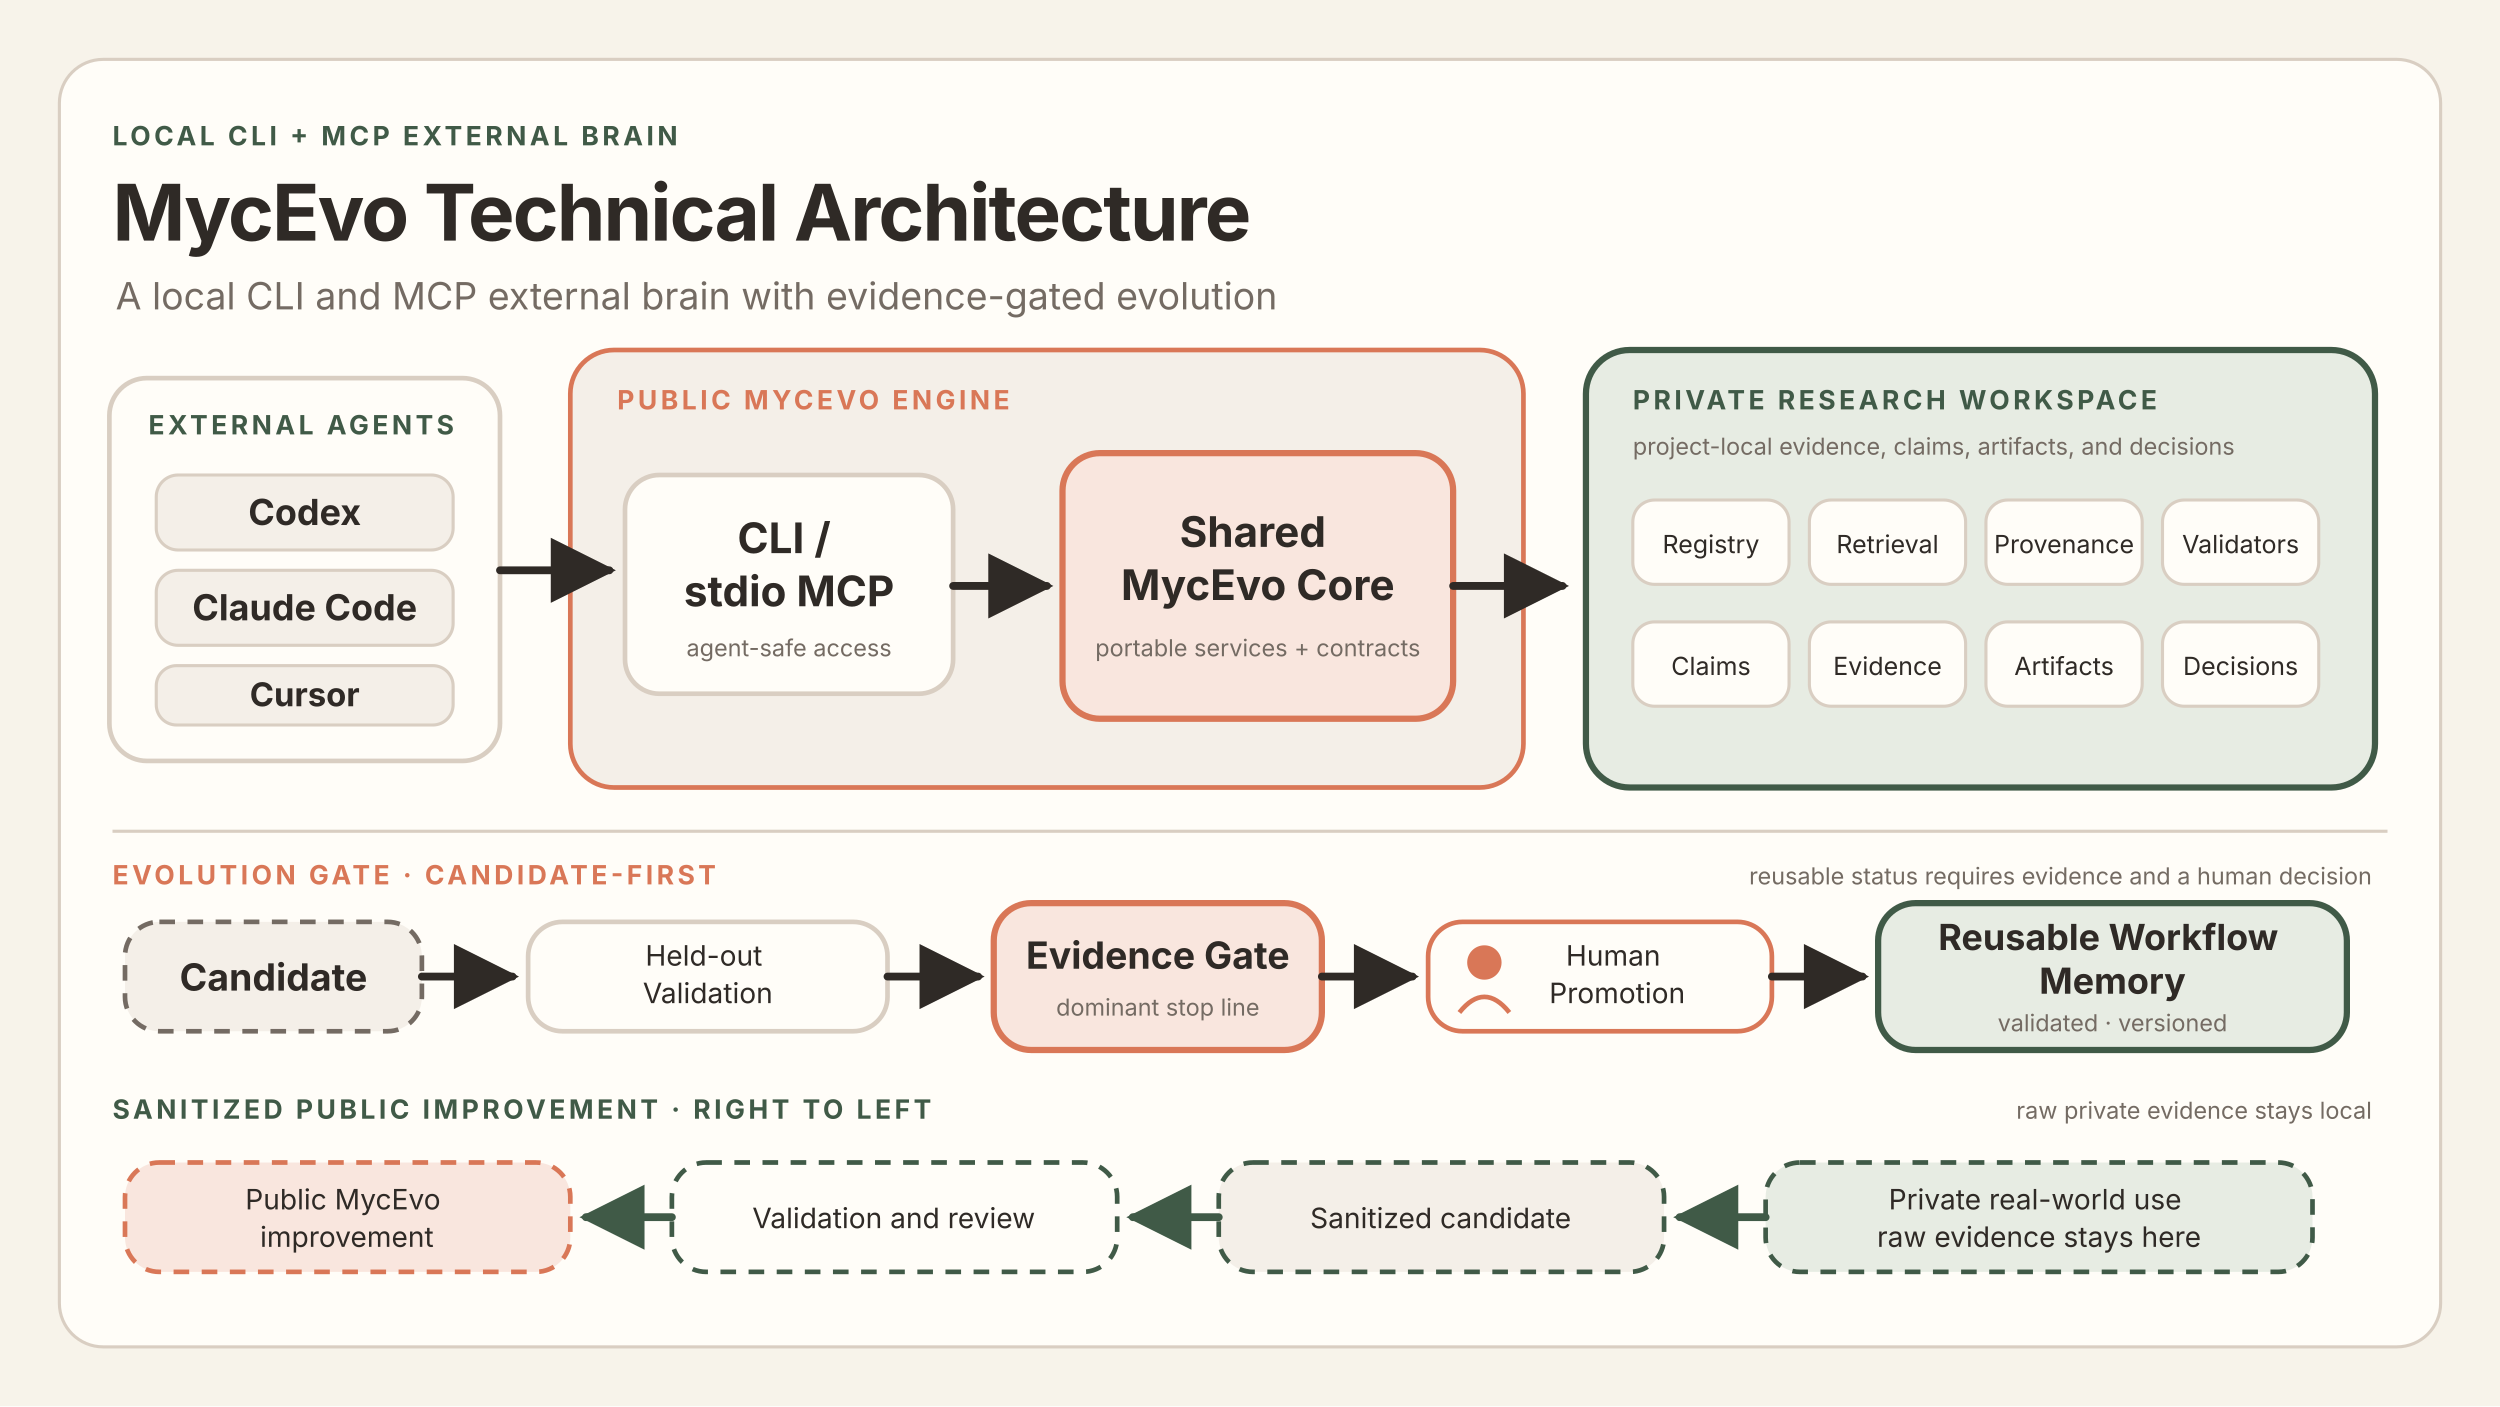
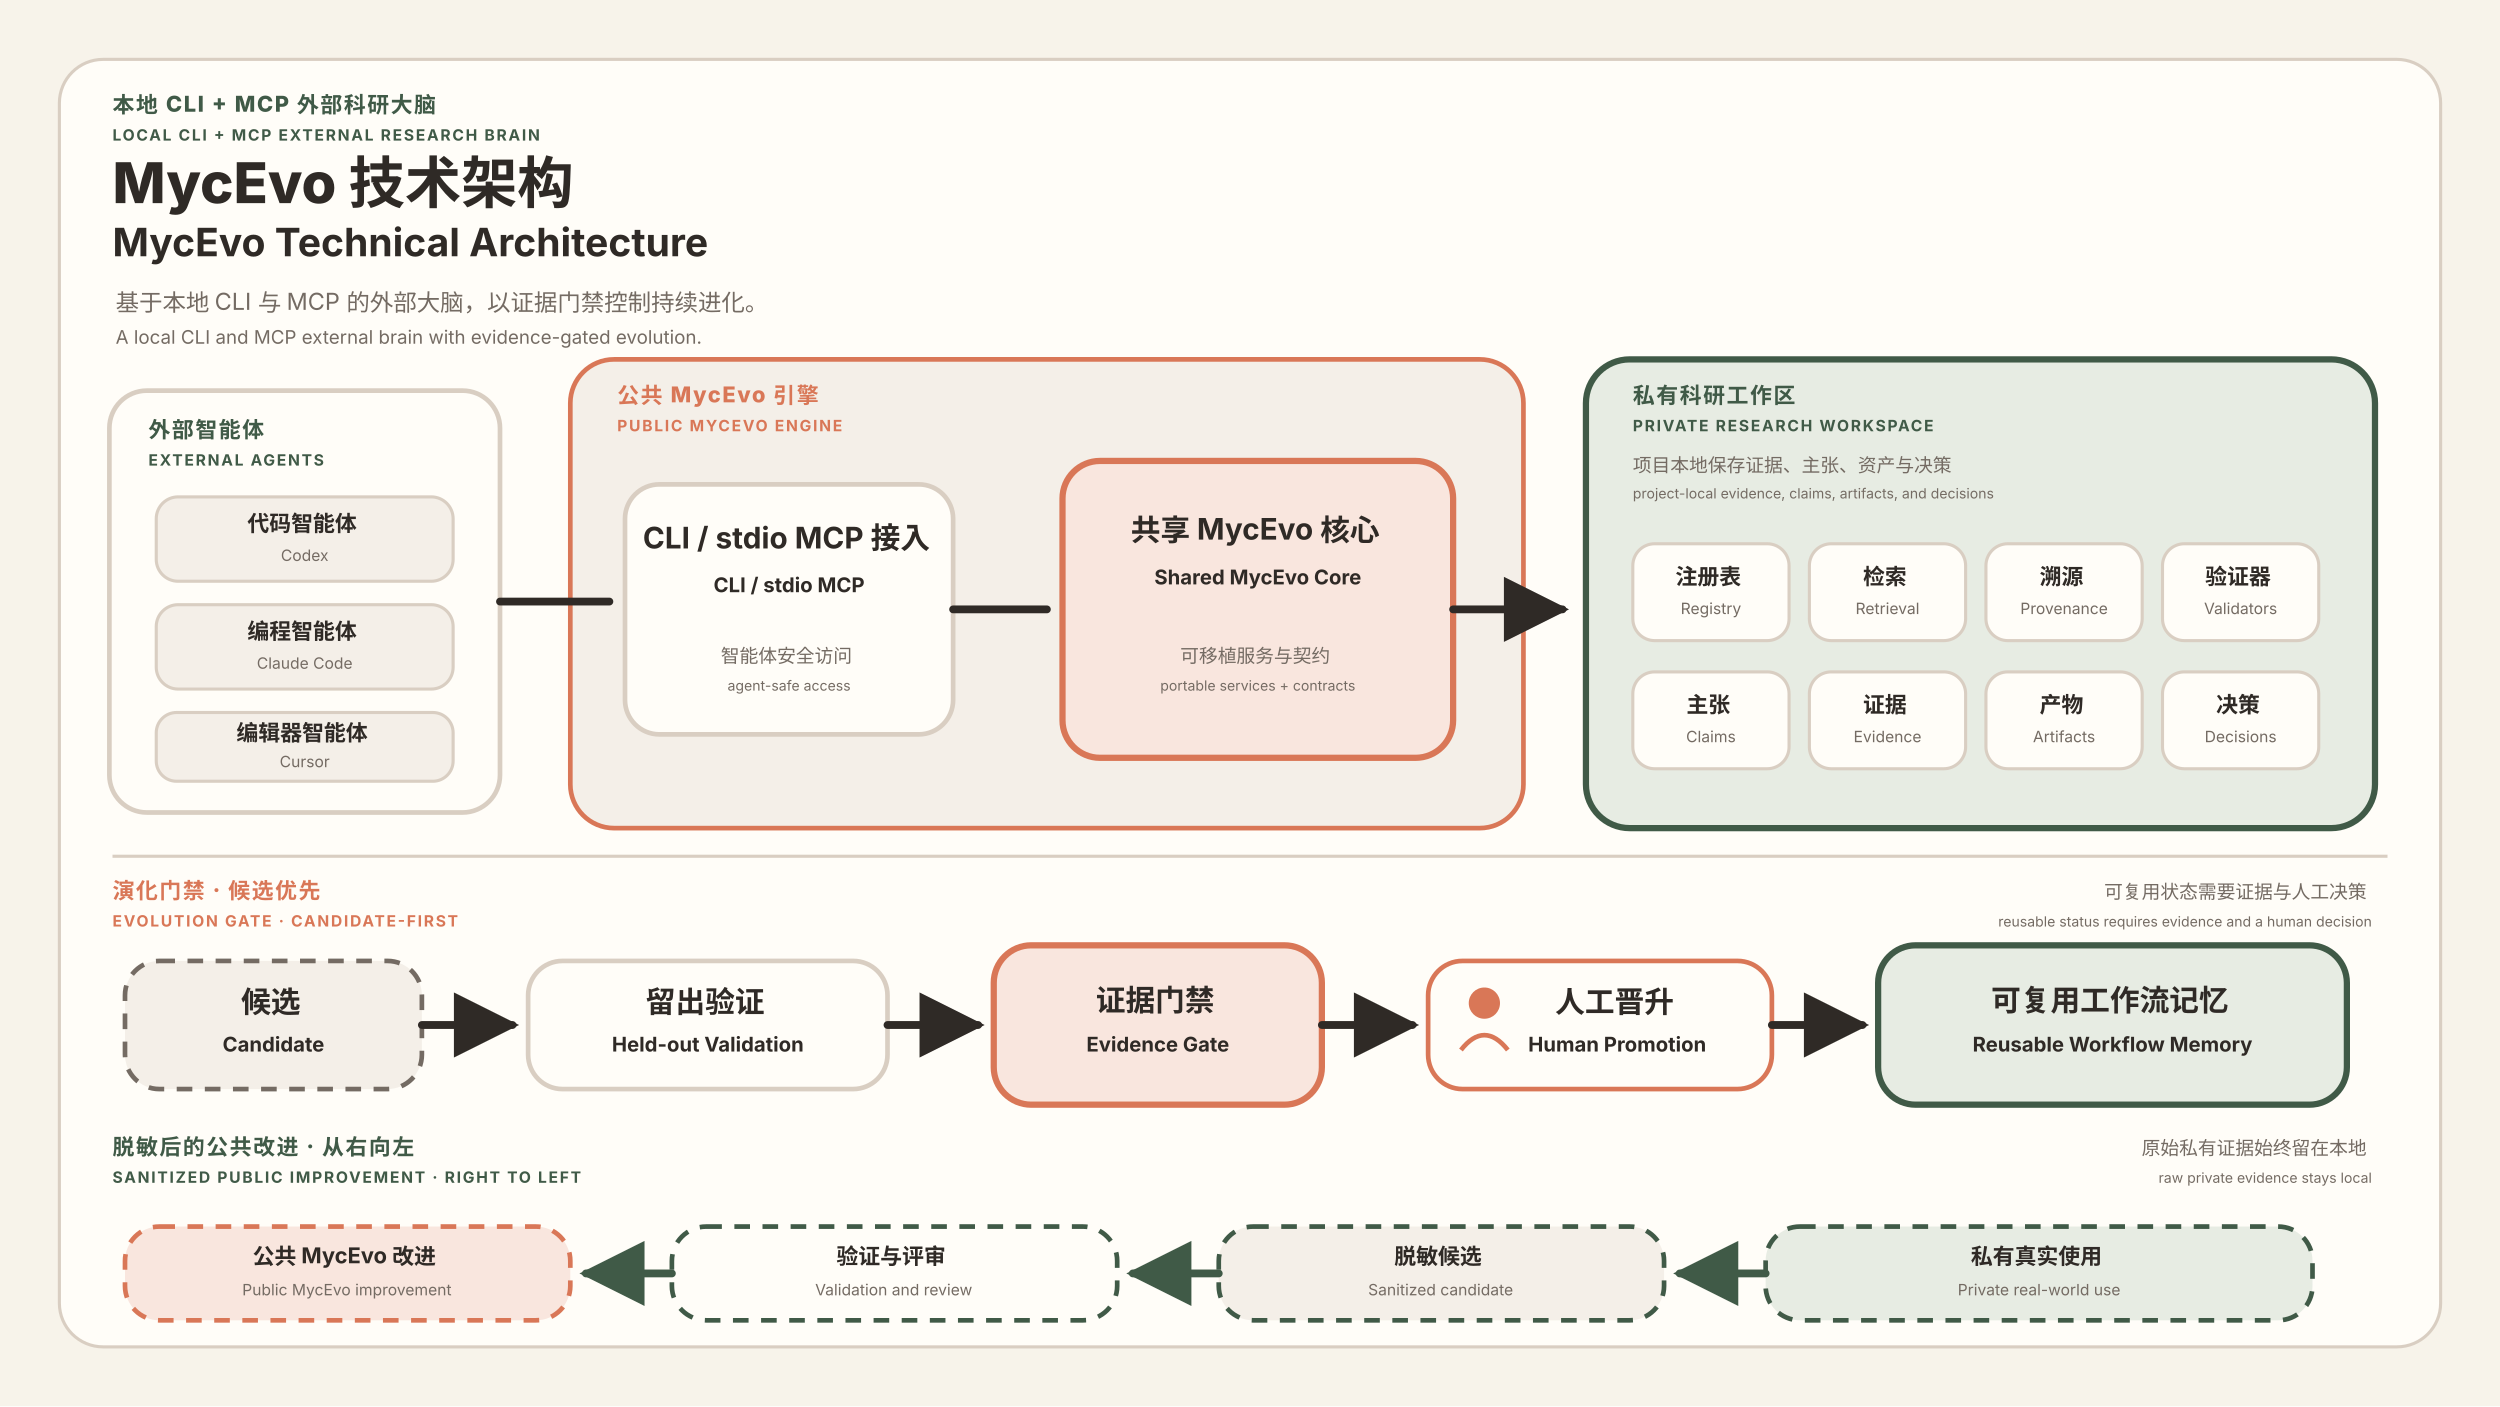
<svg xmlns="http://www.w3.org/2000/svg" width="1600" height="900" viewBox="0 0 1600 900" role="img" aria-labelledby="technical-light-title technical-light-desc">
  <defs>
    <marker id="technical-light-arrow" viewBox="0 0 12 12" refX="10" refY="6" markerWidth="10" markerHeight="10" orient="auto-start-reverse">
      <path d="M1 1 L11 6 L1 11 Z" fill="#2F2A26" />
    </marker>
    <marker id="technical-light-forest-arrow" viewBox="0 0 12 12" refX="10" refY="6" markerWidth="10" markerHeight="10" orient="auto-start-reverse">
      <path d="M1 1 L11 6 L1 11 Z" fill="#405A47" />
    </marker>
    <style>
    text { font-family: Inter, Arial, system-ui, Noto Sans SC, Microsoft YaHei, PingFang SC, sans-serif; fill: #2F2A26; }
-     .title { font-size: 50px; font-weight: 750; letter-spacing: -1.2px; }
-     .subtitle { font-size: 24px; fill: #746B63; }
-     .eyebrow { font-size: 17px; font-weight: 750; letter-spacing: 2.2px; fill: #405A47; }
-     .stage { font-size: 27px; font-weight: 750; }
-     .small { font-size: 18px; fill: #746B63; }
-     .micro { font-size: 15px; fill: #746B63; }
-     .pill { font-size: 15px; font-weight: 750; letter-spacing: 1.2px; }
+     .brow-zh { font-size: 14px; font-weight: 760; letter-spacing: 1px; fill: #405A47; }
+     .brow-en { font-size: 10px; font-weight: 720; letter-spacing: 1.1px; fill: #405A47; }
+     .title-zh { font-size: 36px; font-weight: 760; }
+     .title-en { font-size: 25px; font-weight: 680; }
+     .sub-zh { font-size: 15px; fill: #746B63; }
+     .sub-en { font-size: 12px; fill: #746B63; }
+     .node-zh { font-size: 19px; font-weight: 750; }
+     .node-en { font-size: 13px; font-weight: 680; }
+     .small-zh { font-size: 14px; font-weight: 650; }
+     .small-en { font-size: 10px; fill: #746B63; }
+     .micro-zh { font-size: 12px; fill: #746B63; }
+     .micro-en { font-size: 9px; fill: #746B63; }
    .flow { fill: none; stroke: #2F2A26; stroke-width: 5; stroke-linecap: round; marker-end: url(#technical-light-arrow); }
    .feedback { fill: none; stroke: #405A47; stroke-width: 5; stroke-linecap: round; marker-end: url(#technical-light-forest-arrow); }
-     .line { fill: none; stroke: #D9CEC2; stroke-width: 3; stroke-linecap: round; }
  </style>
  </defs>
  <rect width="1600" height="900" fill="#F7F3EA" />
  <rect x="38" y="38" width="1524" height="824" rx="28" fill="#FFFDF8" stroke="#D9CEC2" stroke-width="2" />
-   <text x="72" y="93" class="eyebrow">LOCAL CLI + MCP EXTERNAL BRAIN</text>
-   <text x="72" y="154" class="title">MycEvo Technical Architecture</text>
-   <text x="74" y="198" class="subtitle">A local CLI and MCP external brain with evidence-gated evolution</text>
-   <rect x="70" y="242" width="250" height="245" rx="24" fill="#FFFDF8" stroke="#D9CEC2" stroke-width="3" />
-   <text x="95" y="278" class="eyebrow">EXTERNAL AGENTS</text>
-   <rect x="100" y="304" width="190" height="48" rx="14" fill="#F4EFE8" stroke="#D9CEC2" stroke-width="2" />
-   <text x="195" y="336" text-anchor="middle" class="stage" style="font-size:23px">Codex</text>
-   <rect x="100" y="365" width="190" height="48" rx="14" fill="#F4EFE8" stroke="#D9CEC2" stroke-width="2" />
-   <text x="195" y="397" text-anchor="middle" class="stage" style="font-size:23px">Claude Code</text>
-   <rect x="100" y="426" width="190" height="38" rx="13" fill="#F4EFE8" stroke="#D9CEC2" stroke-width="2" />
-   <text x="195" y="452" text-anchor="middle" class="stage" style="font-size:21px">Cursor</text>
-   <rect x="365" y="224" width="610" height="280" rx="28" fill="#F4EFE8" stroke="#D97757" stroke-width="3" />
-   <text x="395" y="262" class="eyebrow" style="fill:#D97757">PUBLIC MYCEVO ENGINE</text>
-   <rect x="400" y="304" width="210" height="140" rx="22" fill="#FFFDF8" stroke="#D9CEC2" stroke-width="3" />
-   <text x="505" y="354" text-anchor="middle" class="stage">
-     <tspan x="505">CLI /</tspan>
-     <tspan x="505" dy="34">stdio MCP</tspan>
-   </text>
-   <text x="505" y="420" text-anchor="middle" class="micro">agent-safe access</text>
-   <rect x="680" y="290" width="250" height="170" rx="24" fill="#F9E6DE" stroke="#D97757" stroke-width="4" />
-   <text x="805" y="350" text-anchor="middle" class="stage">
-     <tspan x="805">Shared</tspan>
-     <tspan x="805" dy="34">MycEvo Core</tspan>
-   </text>
-   <text x="805" y="420" text-anchor="middle" class="micro">portable services + contracts</text>
-   <path d="M320 365 H390" class="flow" />
-   <path d="M610 375 H670" class="flow" />
-   <path d="M930 375 H1000" class="flow" />
-   <rect x="1015" y="224" width="505" height="280" rx="28" fill="#E7ECE3" stroke="#405A47" stroke-width="4" />
-   <text x="1045" y="262" class="eyebrow">PRIVATE RESEARCH WORKSPACE</text>
-   <text x="1045" y="291" class="micro">project-local evidence, claims, artifacts, and decisions</text>
-   <rect x="1045" y="320" width="100" height="54" rx="14" fill="#FFFDF8" stroke="#D9CEC2" stroke-width="2" />
-   <text x="1095" y="354" text-anchor="middle" class="small" style="fill:#2F2A26;font-size:16px">Registry</text>
-   <rect x="1158" y="320" width="100" height="54" rx="14" fill="#FFFDF8" stroke="#D9CEC2" stroke-width="2" />
-   <text x="1208" y="354" text-anchor="middle" class="small" style="fill:#2F2A26;font-size:16px">Retrieval</text>
-   <rect x="1271" y="320" width="100" height="54" rx="14" fill="#FFFDF8" stroke="#D9CEC2" stroke-width="2" />
-   <text x="1321" y="354" text-anchor="middle" class="small" style="fill:#2F2A26;font-size:16px">Provenance</text>
-   <rect x="1384" y="320" width="100" height="54" rx="14" fill="#FFFDF8" stroke="#D9CEC2" stroke-width="2" />
-   <text x="1434" y="354" text-anchor="middle" class="small" style="fill:#2F2A26;font-size:16px">Validators</text>
-   <rect x="1045" y="398" width="100" height="54" rx="14" fill="#FFFDF8" stroke="#D9CEC2" stroke-width="2" />
-   <text x="1095" y="432" text-anchor="middle" class="small" style="fill:#2F2A26;font-size:16px">Claims</text>
-   <rect x="1158" y="398" width="100" height="54" rx="14" fill="#FFFDF8" stroke="#D9CEC2" stroke-width="2" />
-   <text x="1208" y="432" text-anchor="middle" class="small" style="fill:#2F2A26;font-size:16px">Evidence</text>
-   <rect x="1271" y="398" width="100" height="54" rx="14" fill="#FFFDF8" stroke="#D9CEC2" stroke-width="2" />
-   <text x="1321" y="432" text-anchor="middle" class="small" style="fill:#2F2A26;font-size:16px">Artifacts</text>
-   <rect x="1384" y="398" width="100" height="54" rx="14" fill="#FFFDF8" stroke="#D9CEC2" stroke-width="2" />
-   <text x="1434" y="432" text-anchor="middle" class="small" style="fill:#2F2A26;font-size:16px">Decisions</text>
-   <line x1="72" y1="532" x2="1528" y2="532" stroke="#D9CEC2" stroke-width="2" />
-   <text x="72" y="566" class="eyebrow" style="fill:#D97757">EVOLUTION GATE · CANDIDATE-FIRST</text>
-   <text x="1518" y="566" text-anchor="end" class="micro">reusable status requires evidence and a human decision</text>
-   <g aria-label="Candidate to reusable workflow memory gate">
-     <rect x="80" y="590" width="190" height="70" rx="22" fill="#F4EFE8" stroke="#746B63" stroke-width="3" stroke-dasharray="10 8" />
-     <text x="175" y="634" text-anchor="middle" class="stage" style="font-size:24px">Candidate</text>
-     <path d="M270 625 H328" class="flow" />
-     <rect x="338" y="590" width="230" height="70" rx="22" fill="#FFFDF8" stroke="#D9CEC2" stroke-width="3" />
-     <text x="453" y="618" text-anchor="middle" class="small" style="fill:#2F2A26">
-       <tspan x="453">Held-out</tspan>
-       <tspan x="453" dy="24">Validation</tspan>
-     </text>
-     <path d="M568 625 H626" class="flow" />
-     <rect x="636" y="578" width="210" height="94" rx="24" fill="#F9E6DE" stroke="#D97757" stroke-width="4" />
-     <text x="741" y="620" text-anchor="middle" class="stage" style="font-size:24px">Evidence Gate</text>
-     <text x="741" y="650" text-anchor="middle" class="micro">dominant stop line</text>
-     <path d="M846 625 H904" class="flow" />
-     <rect x="914" y="590" width="220" height="70" rx="22" fill="#FFFDF8" stroke="#D97757" stroke-width="3" />
-     <circle cx="950" cy="616" r="11" fill="#D97757" />
-     <path d="M934 648 Q950 628 966 648" fill="none" stroke="#D97757" stroke-width="3" />
-     <text x="1035" y="618" text-anchor="middle" class="small" style="fill:#2F2A26">
-       <tspan x="1035">Human</tspan>
-       <tspan x="1035" dy="24">Promotion</tspan>
-     </text>
-     <path d="M1134 625 H1192" class="flow" />
-     <rect x="1202" y="578" width="300" height="94" rx="24" fill="#E7ECE3" stroke="#405A47" stroke-width="4" />
-     <text x="1352" y="608" text-anchor="middle" class="stage" style="font-size:23px">
-       <tspan x="1352">Reusable Workflow</tspan>
-       <tspan x="1352" dy="28">Memory</tspan>
-     </text>
-     <text x="1352" y="660" text-anchor="middle" class="micro">validated · versioned</text>
+   <text x="72" y="72">
+     <tspan x="72" class="brow-zh">本地 CLI + MCP 外部科研大脑</tspan>
+     <tspan x="72" dy="18" class="brow-en">LOCAL CLI + MCP EXTERNAL RESEARCH BRAIN</tspan>
+   </text>
+   <text x="72" y="130">
+     <tspan x="72" class="title-zh">MycEvo 技术架构</tspan>
+     <tspan x="72" dy="34" class="title-en">MycEvo Technical Architecture</tspan>
+   </text>
+   <text x="74" y="199">
+     <tspan x="74" class="sub-zh">基于本地 CLI 与 MCP 的外部大脑，以证据门禁控制持续进化。</tspan>
+     <tspan x="74" dy="21" class="sub-en">A local CLI and MCP external brain with evidence-gated evolution.</tspan>
+   </text>
+   <rect x="70" y="250" width="250" height="270" rx="24" fill="#FFFDF8" stroke="#D9CEC2" stroke-width="3" />
+   <text x="95" y="280">
+     <tspan x="95" class="brow-zh">外部智能体</tspan>
+     <tspan x="95" dy="18" class="brow-en">EXTERNAL AGENTS</tspan>
+   </text>
+   <rect x="100" y="318" width="190" height="54" rx="14" fill="#F4EFE8" stroke="#D9CEC2" stroke-width="2" />
+   <text x="195" y="340" text-anchor="middle">
+     <tspan x="195" class="small-zh">代码智能体</tspan>
+     <tspan x="195" dy="19" class="small-en">Codex</tspan>
+   </text>
+   <rect x="100" y="387" width="190" height="54" rx="14" fill="#F4EFE8" stroke="#D9CEC2" stroke-width="2" />
+   <text x="195" y="409" text-anchor="middle">
+     <tspan x="195" class="small-zh">编程智能体</tspan>
+     <tspan x="195" dy="19" class="small-en">Claude Code</tspan>
+   </text>
+   <rect x="100" y="456" width="190" height="44" rx="13" fill="#F4EFE8" stroke="#D9CEC2" stroke-width="2" />
+   <text x="195" y="474" text-anchor="middle">
+     <tspan x="195" class="small-zh">编辑器智能体</tspan>
+     <tspan x="195" dy="17" class="small-en">Cursor</tspan>
+   </text>
+   <rect x="365" y="230" width="610" height="300" rx="28" fill="#F4EFE8" stroke="#D97757" stroke-width="3" />
+   <text x="395" y="258">
+     <tspan x="395" class="brow-zh" style="fill:#D97757">公共 MycEvo 引擎</tspan>
+     <tspan x="395" dy="18" class="brow-en" style="fill:#D97757">PUBLIC MYCEVO ENGINE</tspan>
+   </text>
+   <rect x="400" y="310" width="210" height="160" rx="22" fill="#FFFDF8" stroke="#D9CEC2" stroke-width="3" />
+   <text x="505" y="351" text-anchor="middle">
+     <tspan x="505" class="node-zh">CLI / stdio MCP 接入</tspan>
+     <tspan x="505" dy="28" class="node-en">CLI / stdio MCP</tspan>
+   </text>
+   <text x="505" y="424" text-anchor="middle">
+     <tspan x="505" class="micro-zh">智能体安全访问</tspan>
+     <tspan x="505" dy="18" class="micro-en">agent-safe access</tspan>
+   </text>
+   <rect x="680" y="295" width="250" height="190" rx="24" fill="#F9E6DE" stroke="#D97757" stroke-width="4" />
+   <text x="805" y="346" text-anchor="middle">
+     <tspan x="805" class="node-zh">共享 MycEvo 核心</tspan>
+     <tspan x="805" dy="28" class="node-en">Shared MycEvo Core</tspan>
+   </text>
+   <text x="805" y="424" text-anchor="middle">
+     <tspan x="805" class="micro-zh">可移植服务与契约</tspan>
+     <tspan x="805" dy="18" class="micro-en">portable services + contracts</tspan>
+   </text>
+   <path d="M320 385 H390 M610 390 H670 M930 390 H1000" class="flow" />
+   <rect x="1015" y="230" width="505" height="300" rx="28" fill="#E7ECE3" stroke="#405A47" stroke-width="4" />
+   <text x="1045" y="258">
+     <tspan x="1045" class="brow-zh">私有科研工作区</tspan>
+     <tspan x="1045" dy="18" class="brow-en">PRIVATE RESEARCH WORKSPACE</tspan>
+   </text>
+   <text x="1045" y="302">
+     <tspan x="1045" class="micro-zh">项目本地保存证据、主张、资产与决策</tspan>
+     <tspan x="1045" dy="17" class="micro-en">project-local evidence, claims, artifacts, and decisions</tspan>
+   </text>
+   <g aria-label="私有科研工作区模块 / Private workspace modules">
+     <rect x="1045" y="348" width="100" height="62" rx="14" fill="#FFFDF8" stroke="#D9CEC2" stroke-width="2" />
+     <text x="1095" y="374" text-anchor="middle">
+       <tspan x="1095" class="small-zh">注册表</tspan>
+       <tspan x="1095" dy="19" class="small-en">Registry</tspan>
+     </text>
+     <rect x="1158" y="348" width="100" height="62" rx="14" fill="#FFFDF8" stroke="#D9CEC2" stroke-width="2" />
+     <text x="1208" y="374" text-anchor="middle">
+       <tspan x="1208" class="small-zh">检索</tspan>
+       <tspan x="1208" dy="19" class="small-en">Retrieval</tspan>
+     </text>
+     <rect x="1271" y="348" width="100" height="62" rx="14" fill="#FFFDF8" stroke="#D9CEC2" stroke-width="2" />
+     <text x="1321" y="374" text-anchor="middle">
+       <tspan x="1321" class="small-zh">溯源</tspan>
+       <tspan x="1321" dy="19" class="small-en">Provenance</tspan>
+     </text>
+     <rect x="1384" y="348" width="100" height="62" rx="14" fill="#FFFDF8" stroke="#D9CEC2" stroke-width="2" />
+     <text x="1434" y="374" text-anchor="middle">
+       <tspan x="1434" class="small-zh">验证器</tspan>
+       <tspan x="1434" dy="19" class="small-en">Validators</tspan>
+     </text>
+     <rect x="1045" y="430" width="100" height="62" rx="14" fill="#FFFDF8" stroke="#D9CEC2" stroke-width="2" />
+     <text x="1095" y="456" text-anchor="middle">
+       <tspan x="1095" class="small-zh">主张</tspan>
+       <tspan x="1095" dy="19" class="small-en">Claims</tspan>
+     </text>
+     <rect x="1158" y="430" width="100" height="62" rx="14" fill="#FFFDF8" stroke="#D9CEC2" stroke-width="2" />
+     <text x="1208" y="456" text-anchor="middle">
+       <tspan x="1208" class="small-zh">证据</tspan>
+       <tspan x="1208" dy="19" class="small-en">Evidence</tspan>
+     </text>
+     <rect x="1271" y="430" width="100" height="62" rx="14" fill="#FFFDF8" stroke="#D9CEC2" stroke-width="2" />
+     <text x="1321" y="456" text-anchor="middle">
+       <tspan x="1321" class="small-zh">产物</tspan>
+       <tspan x="1321" dy="19" class="small-en">Artifacts</tspan>
+     </text>
+     <rect x="1384" y="430" width="100" height="62" rx="14" fill="#FFFDF8" stroke="#D9CEC2" stroke-width="2" />
+     <text x="1434" y="456" text-anchor="middle">
+       <tspan x="1434" class="small-zh">决策</tspan>
+       <tspan x="1434" dy="19" class="small-en">Decisions</tspan>
+     </text>
  </g>
-   <text x="72" y="716" class="eyebrow">SANITIZED PUBLIC IMPROVEMENT · RIGHT TO LEFT</text>
-   <text x="1518" y="716" text-anchor="end" class="micro">raw private evidence stays local</text>
-   <g aria-label="Private real-world use to sanitized candidate to validation and review to public MycEvo improvement">
-     <rect x="1130" y="744" width="350" height="70" rx="22" fill="#E7ECE3" stroke="#405A47" stroke-width="3" stroke-dasharray="10 8" />
-     <text x="1305" y="774" text-anchor="middle" class="small" style="fill:#2F2A26">
-       <tspan x="1305">Private real-world use</tspan>
-       <tspan x="1305" dy="24">raw evidence stays here</tspan>
-     </text>
-     <path d="M1130 779 H1075" class="feedback" />
-     <rect x="780" y="744" width="285" height="70" rx="22" fill="#F4EFE8" stroke="#405A47" stroke-width="3" stroke-dasharray="10 8" />
-     <text x="922" y="786" text-anchor="middle" class="small" style="fill:#2F2A26">Sanitized candidate</text>
-     <path d="M780 779 H725" class="feedback" />
-     <rect x="430" y="744" width="285" height="70" rx="22" fill="#FFFDF8" stroke="#405A47" stroke-width="3" stroke-dasharray="10 8" />
-     <text x="572" y="786" text-anchor="middle" class="small" style="fill:#2F2A26">Validation and review</text>
-     <path d="M430 779 H375" class="feedback" />
-     <rect x="80" y="744" width="285" height="70" rx="22" fill="#F9E6DE" stroke="#D97757" stroke-width="3" stroke-dasharray="10 8" />
-     <text x="222" y="774" text-anchor="middle" class="small" style="fill:#2F2A26">
-       <tspan x="222">Public MycEvo</tspan>
-       <tspan x="222" dy="24">improvement</tspan>
+   <line x1="72" y1="548" x2="1528" y2="548" stroke="#D9CEC2" stroke-width="2" />
+   <text x="72" y="575">
+     <tspan x="72" class="brow-zh" style="fill:#D97757">演化门禁 · 候选优先</tspan>
+     <tspan x="72" dy="18" class="brow-en" style="fill:#D97757">EVOLUTION GATE · CANDIDATE-FIRST</tspan>
+   </text>
+   <text x="1518" y="575" text-anchor="end">
+     <tspan x="1518" class="micro-zh">可复用状态需要证据与人工决策</tspan>
+     <tspan x="1518" dy="18" class="micro-en">reusable status requires evidence and a human decision</tspan>
+   </text>
+   <g aria-label="候选到可复用工作流记忆门禁 / Candidate to reusable workflow memory gate">
+     <rect x="80" y="615" width="190" height="82" rx="22" fill="#F4EFE8" stroke="#746B63" stroke-width="3" stroke-dasharray="10 8" />
+     <text x="175" y="648" text-anchor="middle">
+       <tspan x="175" class="node-zh">候选</tspan>
+       <tspan x="175" dy="25" class="node-en">Candidate</tspan>
+     </text>
+     <path d="M270 656 H328" class="flow" />
+     <rect x="338" y="615" width="230" height="82" rx="22" fill="#FFFDF8" stroke="#D9CEC2" stroke-width="3" />
+     <text x="453" y="648" text-anchor="middle">
+       <tspan x="453" class="node-zh">留出验证</tspan>
+       <tspan x="453" dy="25" class="node-en">Held-out Validation</tspan>
+     </text>
+     <path d="M568 656 H626" class="flow" />
+     <rect x="636" y="605" width="210" height="102" rx="24" fill="#F9E6DE" stroke="#D97757" stroke-width="4" />
+     <text x="741" y="647" text-anchor="middle">
+       <tspan x="741" class="node-zh">证据门禁</tspan>
+       <tspan x="741" dy="26" class="node-en">Evidence Gate</tspan>
+     </text>
+     <path d="M846 656 H904" class="flow" />
+     <rect x="914" y="615" width="220" height="82" rx="22" fill="#FFFDF8" stroke="#D97757" stroke-width="3" />
+     <circle cx="950" cy="642" r="10" fill="#D97757" />
+     <path d="M935 672 Q950 653 965 672" fill="none" stroke="#D97757" stroke-width="3" />
+     <text x="1035" y="648" text-anchor="middle">
+       <tspan x="1035" class="node-zh">人工晋升</tspan>
+       <tspan x="1035" dy="25" class="node-en">Human Promotion</tspan>
+     </text>
+     <path d="M1134 656 H1192" class="flow" />
+     <rect x="1202" y="605" width="300" height="102" rx="24" fill="#E7ECE3" stroke="#405A47" stroke-width="4" />
+     <text x="1352" y="647" text-anchor="middle">
+       <tspan x="1352" class="node-zh">可复用工作流记忆</tspan>
+       <tspan x="1352" dy="26" class="node-en">Reusable Workflow Memory</tspan>
+     </text>
+   </g>
+   <text x="72" y="739">
+     <tspan x="72" class="brow-zh">脱敏后的公共改进 · 从右向左</tspan>
+     <tspan x="72" dy="18" class="brow-en">SANITIZED PUBLIC IMPROVEMENT · RIGHT TO LEFT</tspan>
+   </text>
+   <text x="1518" y="739" text-anchor="end">
+     <tspan x="1518" class="micro-zh">原始私有证据始终留在本地</tspan>
+     <tspan x="1518" dy="18" class="micro-en">raw private evidence stays local</tspan>
+   </text>
+   <g aria-label="私有真实使用到脱敏候选、验证评审和公共改进 / Private use to sanitized public improvement">
+     <rect x="1130" y="785" width="350" height="60" rx="22" fill="#E7ECE3" stroke="#405A47" stroke-width="3" stroke-dasharray="10 8" />
+     <text x="1305" y="809" text-anchor="middle">
+       <tspan x="1305" class="small-zh">私有真实使用</tspan>
+       <tspan x="1305" dy="20" class="small-en">Private real-world use</tspan>
+     </text>
+     <path d="M1130 815 H1075" class="feedback" />
+     <rect x="780" y="785" width="285" height="60" rx="22" fill="#F4EFE8" stroke="#405A47" stroke-width="3" stroke-dasharray="10 8" />
+     <text x="922" y="809" text-anchor="middle">
+       <tspan x="922" class="small-zh">脱敏候选</tspan>
+       <tspan x="922" dy="20" class="small-en">Sanitized candidate</tspan>
+     </text>
+     <path d="M780 815 H725" class="feedback" />
+     <rect x="430" y="785" width="285" height="60" rx="22" fill="#FFFDF8" stroke="#405A47" stroke-width="3" stroke-dasharray="10 8" />
+     <text x="572" y="809" text-anchor="middle">
+       <tspan x="572" class="small-zh">验证与评审</tspan>
+       <tspan x="572" dy="20" class="small-en">Validation and review</tspan>
+     </text>
+     <path d="M430 815 H375" class="feedback" />
+     <rect x="80" y="785" width="285" height="60" rx="22" fill="#F9E6DE" stroke="#D97757" stroke-width="3" stroke-dasharray="10 8" />
+     <text x="222" y="809" text-anchor="middle">
+       <tspan x="222" class="small-zh">公共 MycEvo 改进</tspan>
+       <tspan x="222" dy="20" class="small-en">Public MycEvo improvement</tspan>
    </text>
  </g>
</svg>
